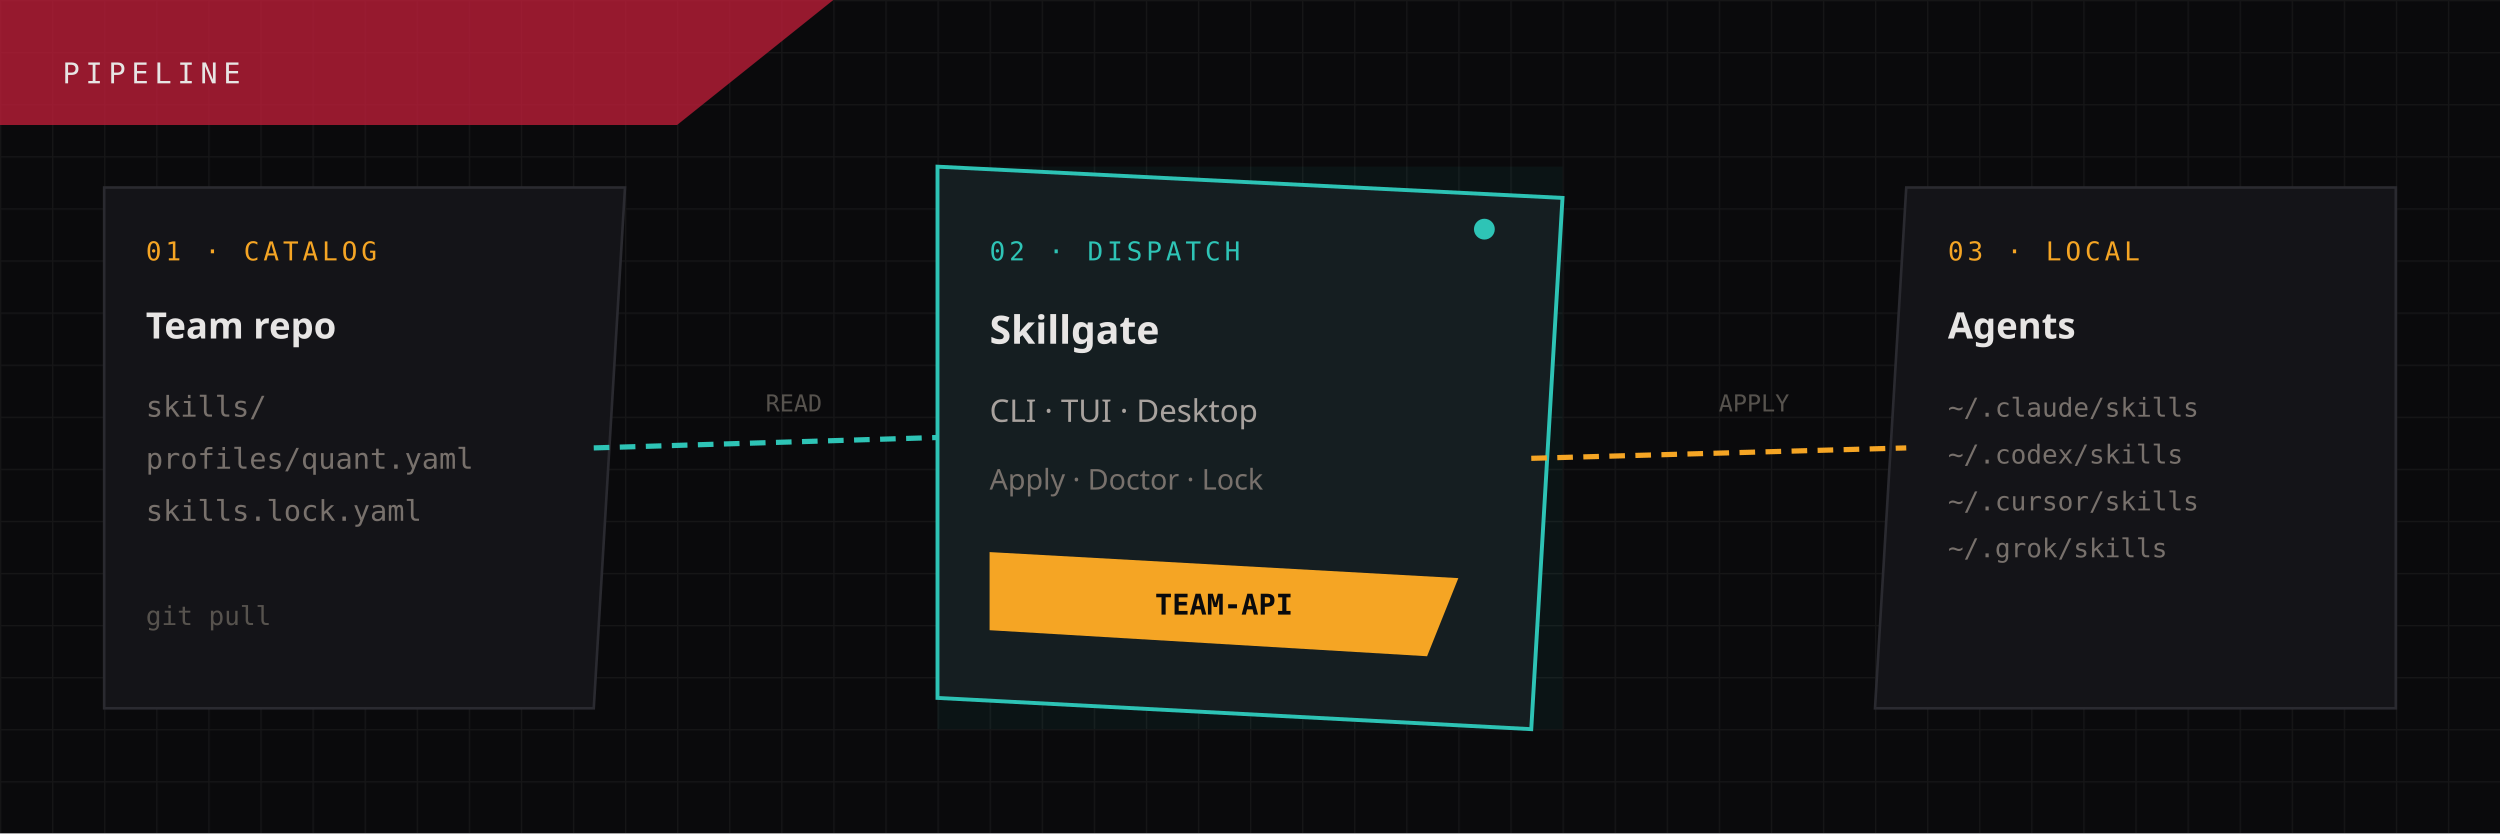
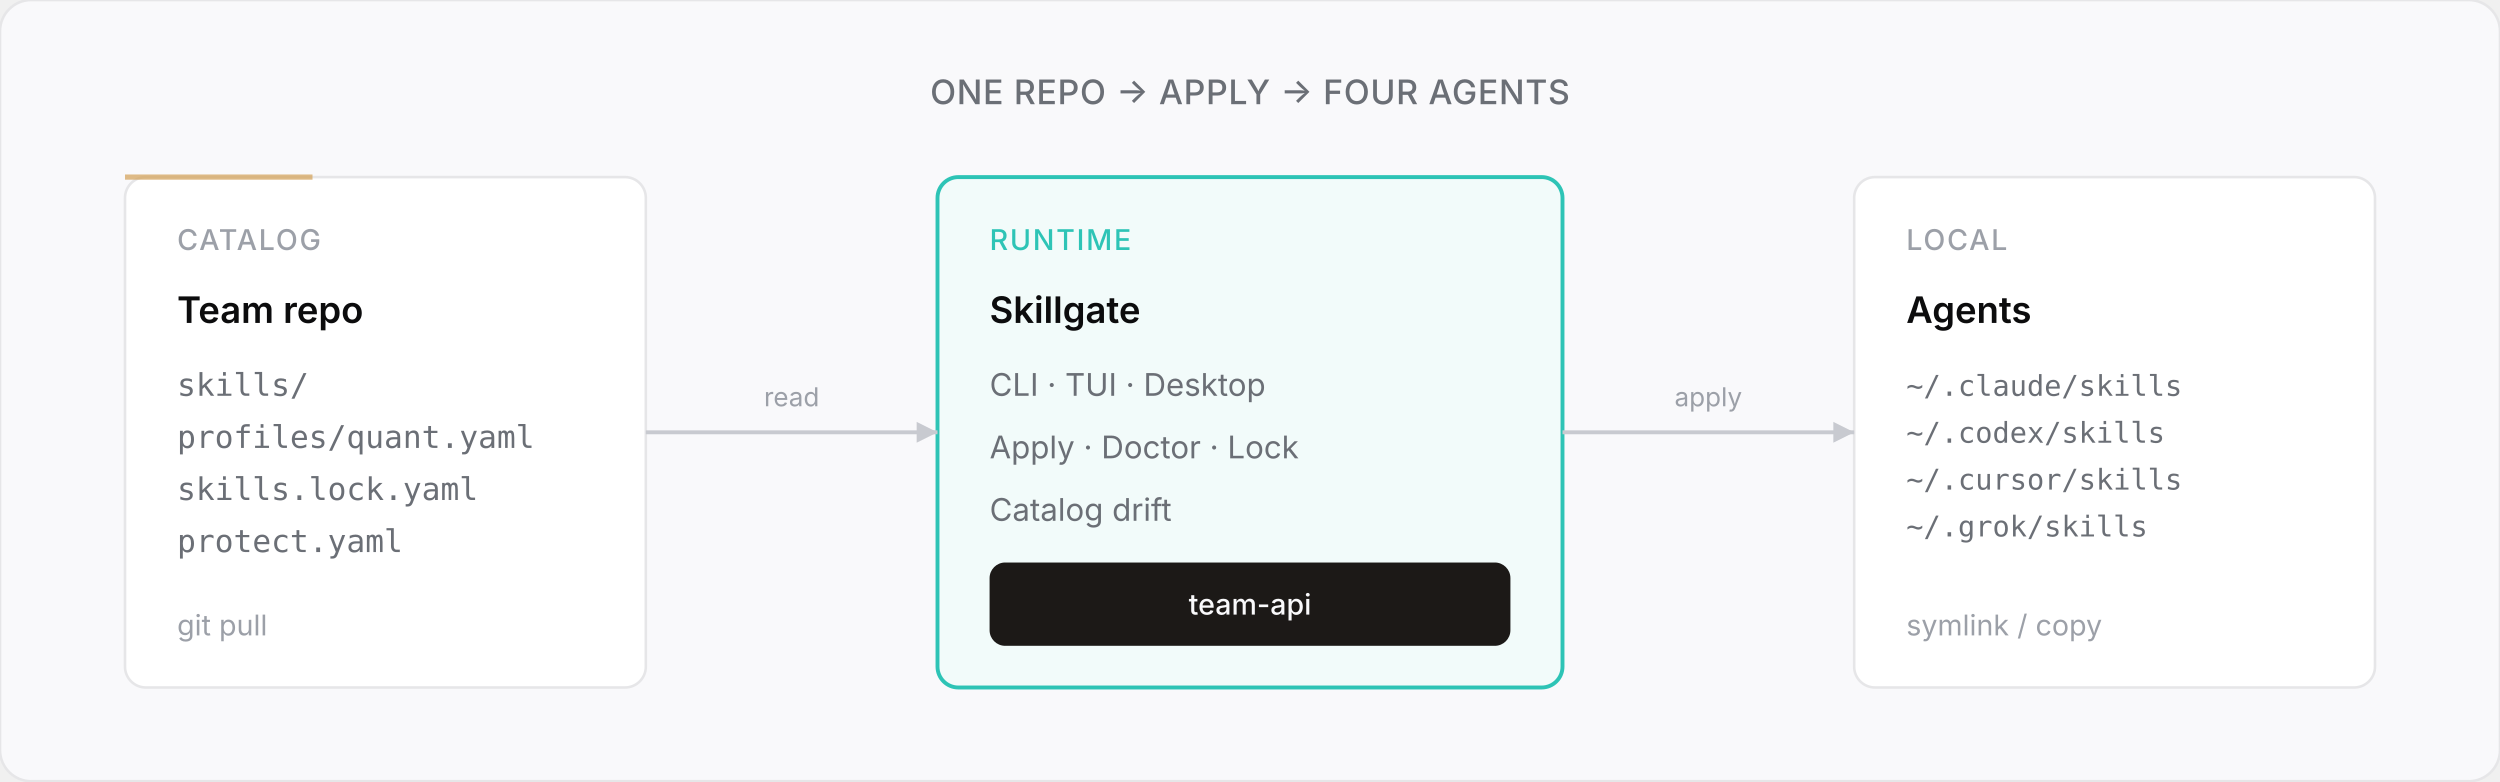
- <svg xmlns="http://www.w3.org/2000/svg" viewBox="0 0 960 320" role="img" aria-label="Architecture">
-   <defs>
-     <pattern id="g" width="20" height="20" patternUnits="userSpaceOnUse">
-       <path d="M20 0H0V20" fill="none" stroke="#fff" stroke-opacity="0.05" />
-     </pattern>
-   </defs>
-   <rect width="960" height="320" fill="#0A0A0C" />
-   <rect width="960" height="320" fill="url(#g)" />
-   <polygon points="0,0 320,0 260,48 0,48" fill="#C41E3A" fill-opacity="0.75" />
-   <text x="24" y="32" fill="#E7E5E4" font-family="ui-monospace, Consolas, monospace" font-size="11" letter-spacing="0.2em">PIPELINE</text>
-   <g transform="translate(40, 72)">
-     <polygon points="0,0 200,0 188,200 0,200" fill="#141418" stroke="#2A2A30" />
-     <text x="16" y="28" fill="#F5A524" font-family="ui-monospace, Consolas, monospace" font-size="10" letter-spacing="0.15em">01 · CATALOG</text>
-     <text x="16" y="58" fill="#E7E5E4" font-family="Segoe UI, system-ui, sans-serif" font-size="14" font-weight="600">Team repo</text>
-     <text x="16" y="88" fill="#78716C" font-family="ui-monospace, Consolas, monospace" font-size="11">skills/</text>
-     <text x="16" y="108" fill="#78716C" font-family="ui-monospace, Consolas, monospace" font-size="11">profiles/quant.yaml</text>
-     <text x="16" y="128" fill="#78716C" font-family="ui-monospace, Consolas, monospace" font-size="11">skills.lock.yaml</text>
-     <text x="16" y="168" fill="#57534E" font-family="ui-monospace, Consolas, monospace" font-size="10">git pull</text>
-   </g>
-   <g transform="translate(360, 64)">
-     <polygon points="0,0 240,12 228,216 0,204" fill="#141418" stroke="#2EC4B6" stroke-width="1.5" />
-     <rect x="0" y="0" width="240" height="216" fill="#2EC4B6" fill-opacity="0.06" />
-     <text x="20" y="36" fill="#2EC4B6" font-family="ui-monospace, Consolas, monospace" font-size="10" letter-spacing="0.15em">02 · DISPATCH</text>
-     <text x="20" y="68" fill="#E7E5E4" font-family="Segoe UI, system-ui, sans-serif" font-size="15" font-weight="700">Skillgate</text>
-     <text x="20" y="98" fill="#A8A29E" font-family="Segoe UI, system-ui, sans-serif" font-size="12">CLI · TUI · Desktop</text>
-     <text x="20" y="124" fill="#78716C" font-family="Segoe UI, system-ui, sans-serif" font-size="11">Apply · Doctor · Lock</text>
-     <polygon points="20,148 200,158 188,188 20,178" fill="#F5A524" />
-     <text x="110" y="172" text-anchor="middle" fill="#0A0A0C" font-family="ui-monospace, Consolas, monospace" font-size="11" font-weight="700">TEAM-API</text>
-     <circle cx="210" cy="24" r="4" fill="#2EC4B6">
-       <animate attributeName="opacity" values="1;0.2;1" dur="1.2s" repeatCount="indefinite" />
-     </circle>
-   </g>
-   <g transform="translate(720, 72)">
-     <polygon points="12,0 200,0 200,200 0,200" fill="#141418" stroke="#2A2A30" />
-     <text x="28" y="28" fill="#F5A524" font-family="ui-monospace, Consolas, monospace" font-size="10" letter-spacing="0.15em">03 · LOCAL</text>
-     <text x="28" y="58" fill="#E7E5E4" font-family="Segoe UI, system-ui, sans-serif" font-size="14" font-weight="600">Agents</text>
-     <text x="28" y="88" fill="#78716C" font-family="ui-monospace, Consolas, monospace" font-size="10">~/.claude/skills</text>
-     <text x="28" y="106" fill="#78716C" font-family="ui-monospace, Consolas, monospace" font-size="10">~/.codex/skills</text>
-     <text x="28" y="124" fill="#78716C" font-family="ui-monospace, Consolas, monospace" font-size="10">~/.cursor/skills</text>
-     <text x="28" y="142" fill="#78716C" font-family="ui-monospace, Consolas, monospace" font-size="10">~/.grok/skills</text>
-   </g>
-   <line x1="228" y1="172" x2="360" y2="168" stroke="#2EC4B6" stroke-width="2" stroke-dasharray="6 4">
-     <animate attributeName="stroke-dashoffset" values="0;-20" dur="1s" repeatCount="indefinite" />
-   </line>
-   <line x1="588" y1="176" x2="732" y2="172" stroke="#F5A524" stroke-width="2" stroke-dasharray="6 4">
-     <animate attributeName="stroke-dashoffset" values="0;-20" dur="1s" begin="0.3s" repeatCount="indefinite" />
-   </line>
-   <text x="294" y="158" fill="#57534E" font-family="ui-monospace, Consolas, monospace" font-size="9">READ</text>
-   <text x="660" y="158" fill="#57534E" font-family="ui-monospace, Consolas, monospace" font-size="9">APPLY</text>
+ <svg xmlns="http://www.w3.org/2000/svg" viewBox="0 0 960 300" role="img" aria-label="Skillgate Team architecture">
+   <rect width="960" height="300" rx="12" fill="#F9F9FB" stroke="#E6E6E8" />
+   <text x="480" y="40" text-anchor="middle" fill="#6B6F76" font-family="Inter, Segoe UI, system-ui, sans-serif" font-size="13" font-weight="500" letter-spacing="0.02em">ONE REPO → APPLY → FOUR AGENTS</text>
+   <rect x="48" y="68" width="200" height="196" rx="8" fill="#FFFFFF" stroke="#E6E6E8" />
+   <line x1="48" y1="68" x2="120" y2="68" stroke="#D4A054" stroke-width="2" stroke-opacity="0.7" />
+   <text x="68" y="96" fill="#9CA0A8" font-family="Inter, Segoe UI, system-ui, sans-serif" font-size="11" font-weight="500" letter-spacing="0.06em">CATALOG</text>
+   <text x="68" y="124" fill="#0C0C0D" font-family="Inter, Segoe UI, system-ui, sans-serif" font-size="14" font-weight="600">Team repo</text>
+   <text x="68" y="152" fill="#6B6F76" font-family="ui-monospace, Consolas, monospace" font-size="12">skills/</text>
+   <text x="68" y="172" fill="#6B6F76" font-family="ui-monospace, Consolas, monospace" font-size="12">profiles/quant.yaml</text>
+   <text x="68" y="192" fill="#6B6F76" font-family="ui-monospace, Consolas, monospace" font-size="12">skills.lock.yaml</text>
+   <text x="68" y="212" fill="#6B6F76" font-family="ui-monospace, Consolas, monospace" font-size="12">protect.yaml</text>
+   <text x="68" y="244" fill="#9CA0A8" font-family="Inter, Segoe UI, system-ui, sans-serif" font-size="11">git pull</text>
+   <rect x="360" y="68" width="240" height="196" rx="8" fill="#FFFFFF" stroke="#2EC4B6" stroke-width="1.5" />
+   <rect x="360" y="68" width="240" height="196" rx="8" fill="#2EC4B6" fill-opacity="0.06" />
+   <text x="380" y="96" fill="#2EC4B6" font-family="Inter, Segoe UI, system-ui, sans-serif" font-size="11" font-weight="500" letter-spacing="0.06em">RUNTIME</text>
+   <text x="380" y="124" fill="#0C0C0D" font-family="Inter, Segoe UI, system-ui, sans-serif" font-size="14" font-weight="600">Skillgate</text>
+   <text x="380" y="152" fill="#6B6F76" font-family="Inter, Segoe UI, system-ui, sans-serif" font-size="12">CLI · TUI · Desktop</text>
+   <text x="380" y="176" fill="#6B6F76" font-family="Inter, Segoe UI, system-ui, sans-serif" font-size="12">Apply · Doctor · Lock</text>
+   <text x="380" y="200" fill="#6B6F76" font-family="Inter, Segoe UI, system-ui, sans-serif" font-size="12">Catalog drift</text>
+   <rect x="380" y="216" width="200" height="32" rx="6" fill="#1C1917" />
+   <text x="480" y="236" text-anchor="middle" fill="#F9F9FB" font-family="Inter, Segoe UI, system-ui, sans-serif" font-size="11" font-weight="500">team-api</text>
+   <rect x="712" y="68" width="200" height="196" rx="8" fill="#FFFFFF" stroke="#E6E6E8" />
+   <text x="732" y="96" fill="#9CA0A8" font-family="Inter, Segoe UI, system-ui, sans-serif" font-size="11" font-weight="500" letter-spacing="0.06em">LOCAL</text>
+   <text x="732" y="124" fill="#0C0C0D" font-family="Inter, Segoe UI, system-ui, sans-serif" font-size="14" font-weight="600">Agents</text>
+   <text x="732" y="152" fill="#6B6F76" font-family="ui-monospace, Consolas, monospace" font-size="11">~/.claude/skills</text>
+   <text x="732" y="170" fill="#6B6F76" font-family="ui-monospace, Consolas, monospace" font-size="11">~/.codex/skills</text>
+   <text x="732" y="188" fill="#6B6F76" font-family="ui-monospace, Consolas, monospace" font-size="11">~/.cursor/skills</text>
+   <text x="732" y="206" fill="#6B6F76" font-family="ui-monospace, Consolas, monospace" font-size="11">~/.grok/skills</text>
+   <text x="732" y="244" fill="#9CA0A8" font-family="Inter, Segoe UI, system-ui, sans-serif" font-size="11">symlink / copy</text>
+   <line x1="248" y1="166" x2="360" y2="166" stroke="#C8CAD0" stroke-width="1.5" />
+   <polygon points="352,162 360,166 352,170" fill="#C8CAD0" />
+   <line x1="600" y1="166" x2="712" y2="166" stroke="#C8CAD0" stroke-width="1.5" />
+   <polygon points="704,162 712,166 704,170" fill="#C8CAD0" />
+   <text x="304" y="156" text-anchor="middle" fill="#9CA0A8" font-family="Inter, Segoe UI, system-ui, sans-serif" font-size="10">read</text>
+   <text x="656" y="156" text-anchor="middle" fill="#9CA0A8" font-family="Inter, Segoe UI, system-ui, sans-serif" font-size="10">apply</text>
</svg>
